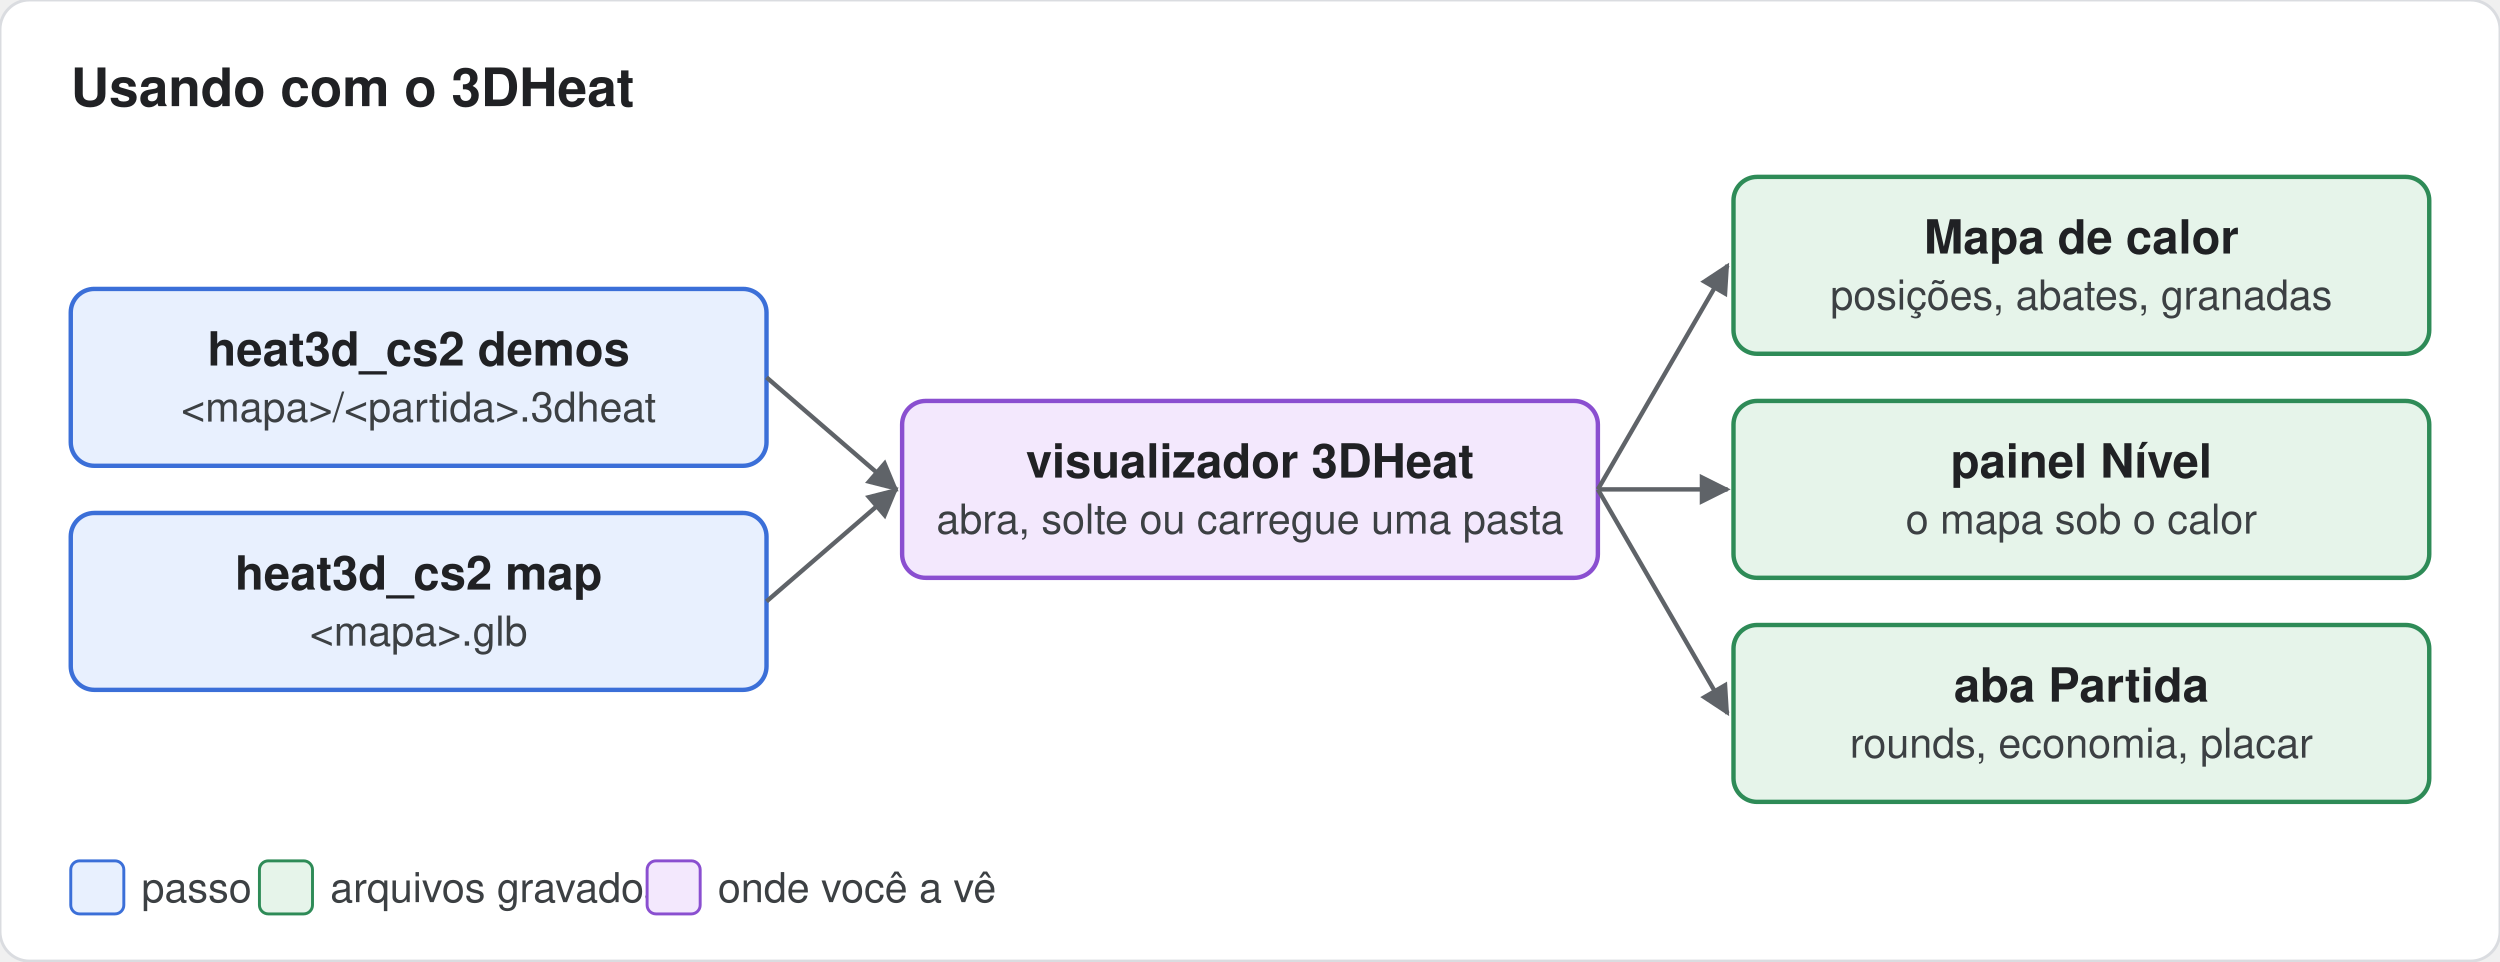
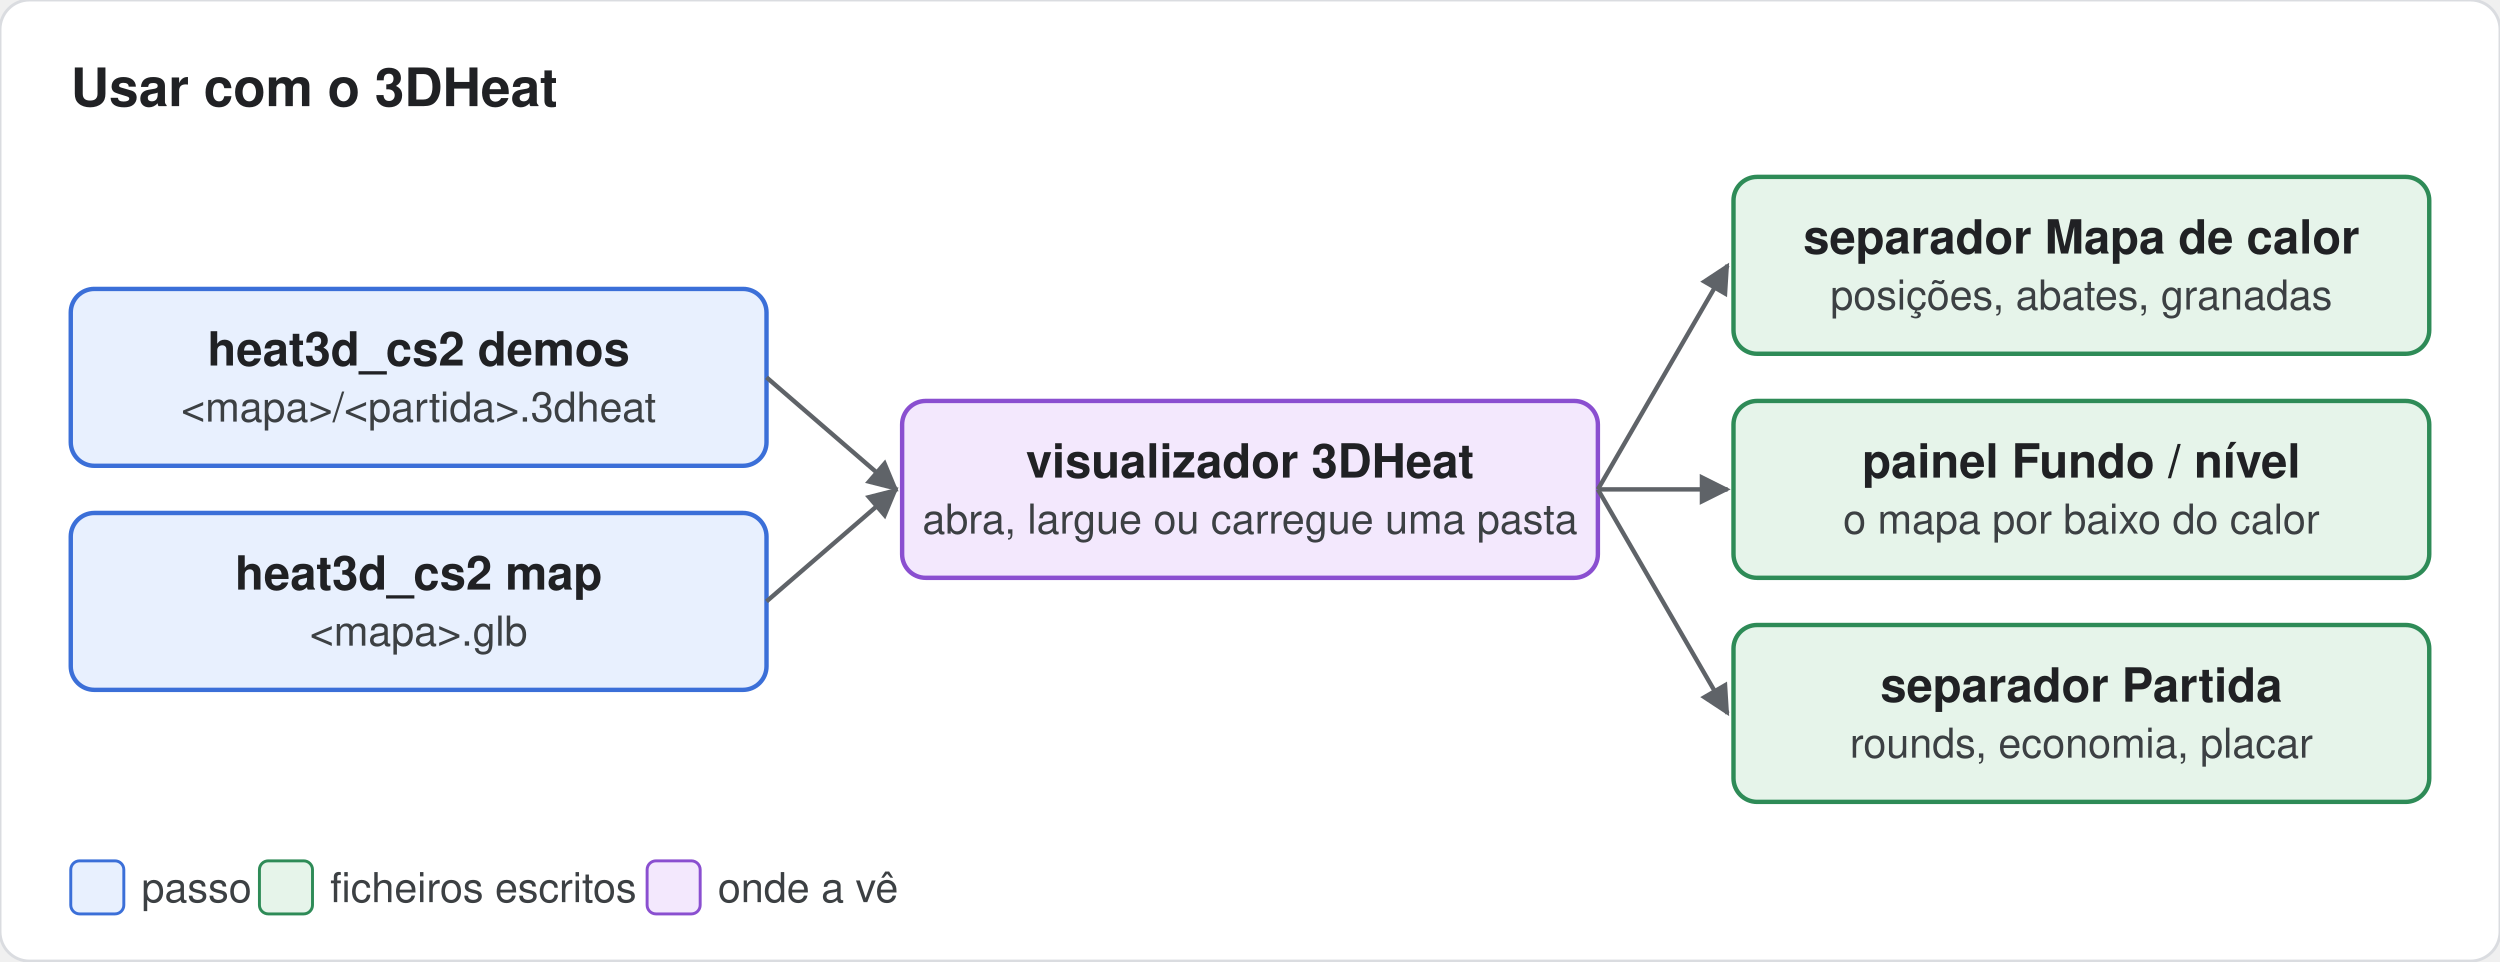
<svg xmlns="http://www.w3.org/2000/svg" width="848" height="326" viewBox="0 0 848 326" font-family="Segoe UI,Helvetica,Arial,sans-serif" role="img" aria-label="Using it with 3DHeat">
  <defs>
    <marker id="a" viewBox="0 0 10 10" refX="9" refY="5" markerWidth="7" markerHeight="7" orient="auto">
      <path d="M0,0 L10,5 L0,10 z" fill="#5f6368" />
    </marker>
  </defs>
  <rect width="848" height="326" rx="10" fill="#ffffff" stroke="#dadce0" />
-   <text x="24" y="36" font-size="18" font-weight="600" fill="#202124">Usando com o 3DHeat</text>
+   <text x="24" y="36" font-size="18" font-weight="600" fill="#202124">Usar com o 3DHeat</text>
  <rect x="24" y="98.0" width="236" height="60" rx="8" fill="#e8f0fe" stroke="#3b6fd8" stroke-width="1.5" />
  <text x="142.0" y="124.0" text-anchor="middle" font-weight="600" font-size="16" fill="#202124">heat3d_cs2 demos</text>
  <text x="142.0" y="143.0" text-anchor="middle" font-size="14" fill="#3c4043">&lt;mapa&gt;/&lt;partida&gt;.3dheat</text>
  <rect x="24" y="174.0" width="236" height="60" rx="8" fill="#e8f0fe" stroke="#3b6fd8" stroke-width="1.5" />
  <text x="142.0" y="200.0" text-anchor="middle" font-weight="600" font-size="16" fill="#202124">heat3d_cs2 map</text>
  <text x="142.0" y="219.0" text-anchor="middle" font-size="14" fill="#3c4043">&lt;mapa&gt;.glb</text>
  <rect x="306" y="136.0" width="236" height="60" rx="8" fill="#f3e8fd" stroke="#8a4fd0" stroke-width="1.5" />
  <text x="424.0" y="162.0" text-anchor="middle" font-weight="600" font-size="16" fill="#202124">visualizador 3DHeat</text>
-   <text x="424.0" y="181.0" text-anchor="middle" font-size="14" fill="#3c4043">abra, solte ou carregue uma pasta</text>
+   <text x="424.0" y="181.0" text-anchor="middle" font-size="14" fill="#3c4043">abra, largue ou carregue uma pasta</text>
  <rect x="588" y="60.0" width="236" height="60" rx="8" fill="#e6f4ea" stroke="#2e8b57" stroke-width="1.5" />
-   <text x="706.0" y="86.0" text-anchor="middle" font-weight="600" font-size="16" fill="#202124">Mapa de calor</text>
+   <text x="706.0" y="86.0" text-anchor="middle" font-weight="600" font-size="16" fill="#202124">separador Mapa de calor</text>
  <text x="706.0" y="105.0" text-anchor="middle" font-size="14" fill="#3c4043">posições, abates, granadas</text>
  <rect x="588" y="136.0" width="236" height="60" rx="8" fill="#e6f4ea" stroke="#2e8b57" stroke-width="1.5" />
-   <text x="706.0" y="162.0" text-anchor="middle" font-weight="600" font-size="16" fill="#202124">painel Nível</text>
-   <text x="706.0" y="181.0" text-anchor="middle" font-size="14" fill="#3c4043">o mapa sob o calor</text>
+   <text x="706.0" y="162.0" text-anchor="middle" font-weight="600" font-size="16" fill="#202124">painel Fundo / nível</text>
+   <text x="706.0" y="181.0" text-anchor="middle" font-size="14" fill="#3c4043">o mapa por baixo do calor</text>
  <rect x="588" y="212.0" width="236" height="60" rx="8" fill="#e6f4ea" stroke="#2e8b57" stroke-width="1.5" />
-   <text x="706.0" y="238.0" text-anchor="middle" font-weight="600" font-size="16" fill="#202124">aba Partida</text>
+   <text x="706.0" y="238.0" text-anchor="middle" font-weight="600" font-size="16" fill="#202124">separador Partida</text>
  <text x="706.0" y="257.0" text-anchor="middle" font-size="14" fill="#3c4043">rounds, economia, placar</text>
  <line x1="260" y1="128.0" x2="304" y2="166.0" stroke="#5f6368" stroke-width="1.5" marker-end="url(#a)" />
  <line x1="260" y1="204.0" x2="304" y2="166.0" stroke="#5f6368" stroke-width="1.5" marker-end="url(#a)" />
  <line x1="542" y1="166.0" x2="586" y2="90.0" stroke="#5f6368" stroke-width="1.5" marker-end="url(#a)" />
  <line x1="542" y1="166.0" x2="586" y2="166.0" stroke="#5f6368" stroke-width="1.5" marker-end="url(#a)" />
  <line x1="542" y1="166.0" x2="586" y2="242.0" stroke="#5f6368" stroke-width="1.5" marker-end="url(#a)" />
  <rect x="24" y="292" width="18" height="18" rx="3" fill="#e8f0fe" stroke="#3b6fd8" />
  <text x="48" y="306" font-size="14" fill="#3c4043">passo</text>
  <rect x="88.0" y="292" width="18" height="18" rx="3" fill="#e6f4ea" stroke="#2e8b57" />
-   <text x="112.0" y="306" font-size="14" fill="#3c4043">arquivos gravados</text>
+   <text x="112.0" y="306" font-size="14" fill="#3c4043">ficheiros escritos</text>
  <rect x="219.5" y="292" width="18" height="18" rx="3" fill="#f3e8fd" stroke="#8a4fd0" />
-   <text x="243.5" y="306" font-size="14" fill="#3c4043">onde você a vê</text>
+   <text x="243.5" y="306" font-size="14" fill="#3c4043">onde a vê</text>
</svg>
